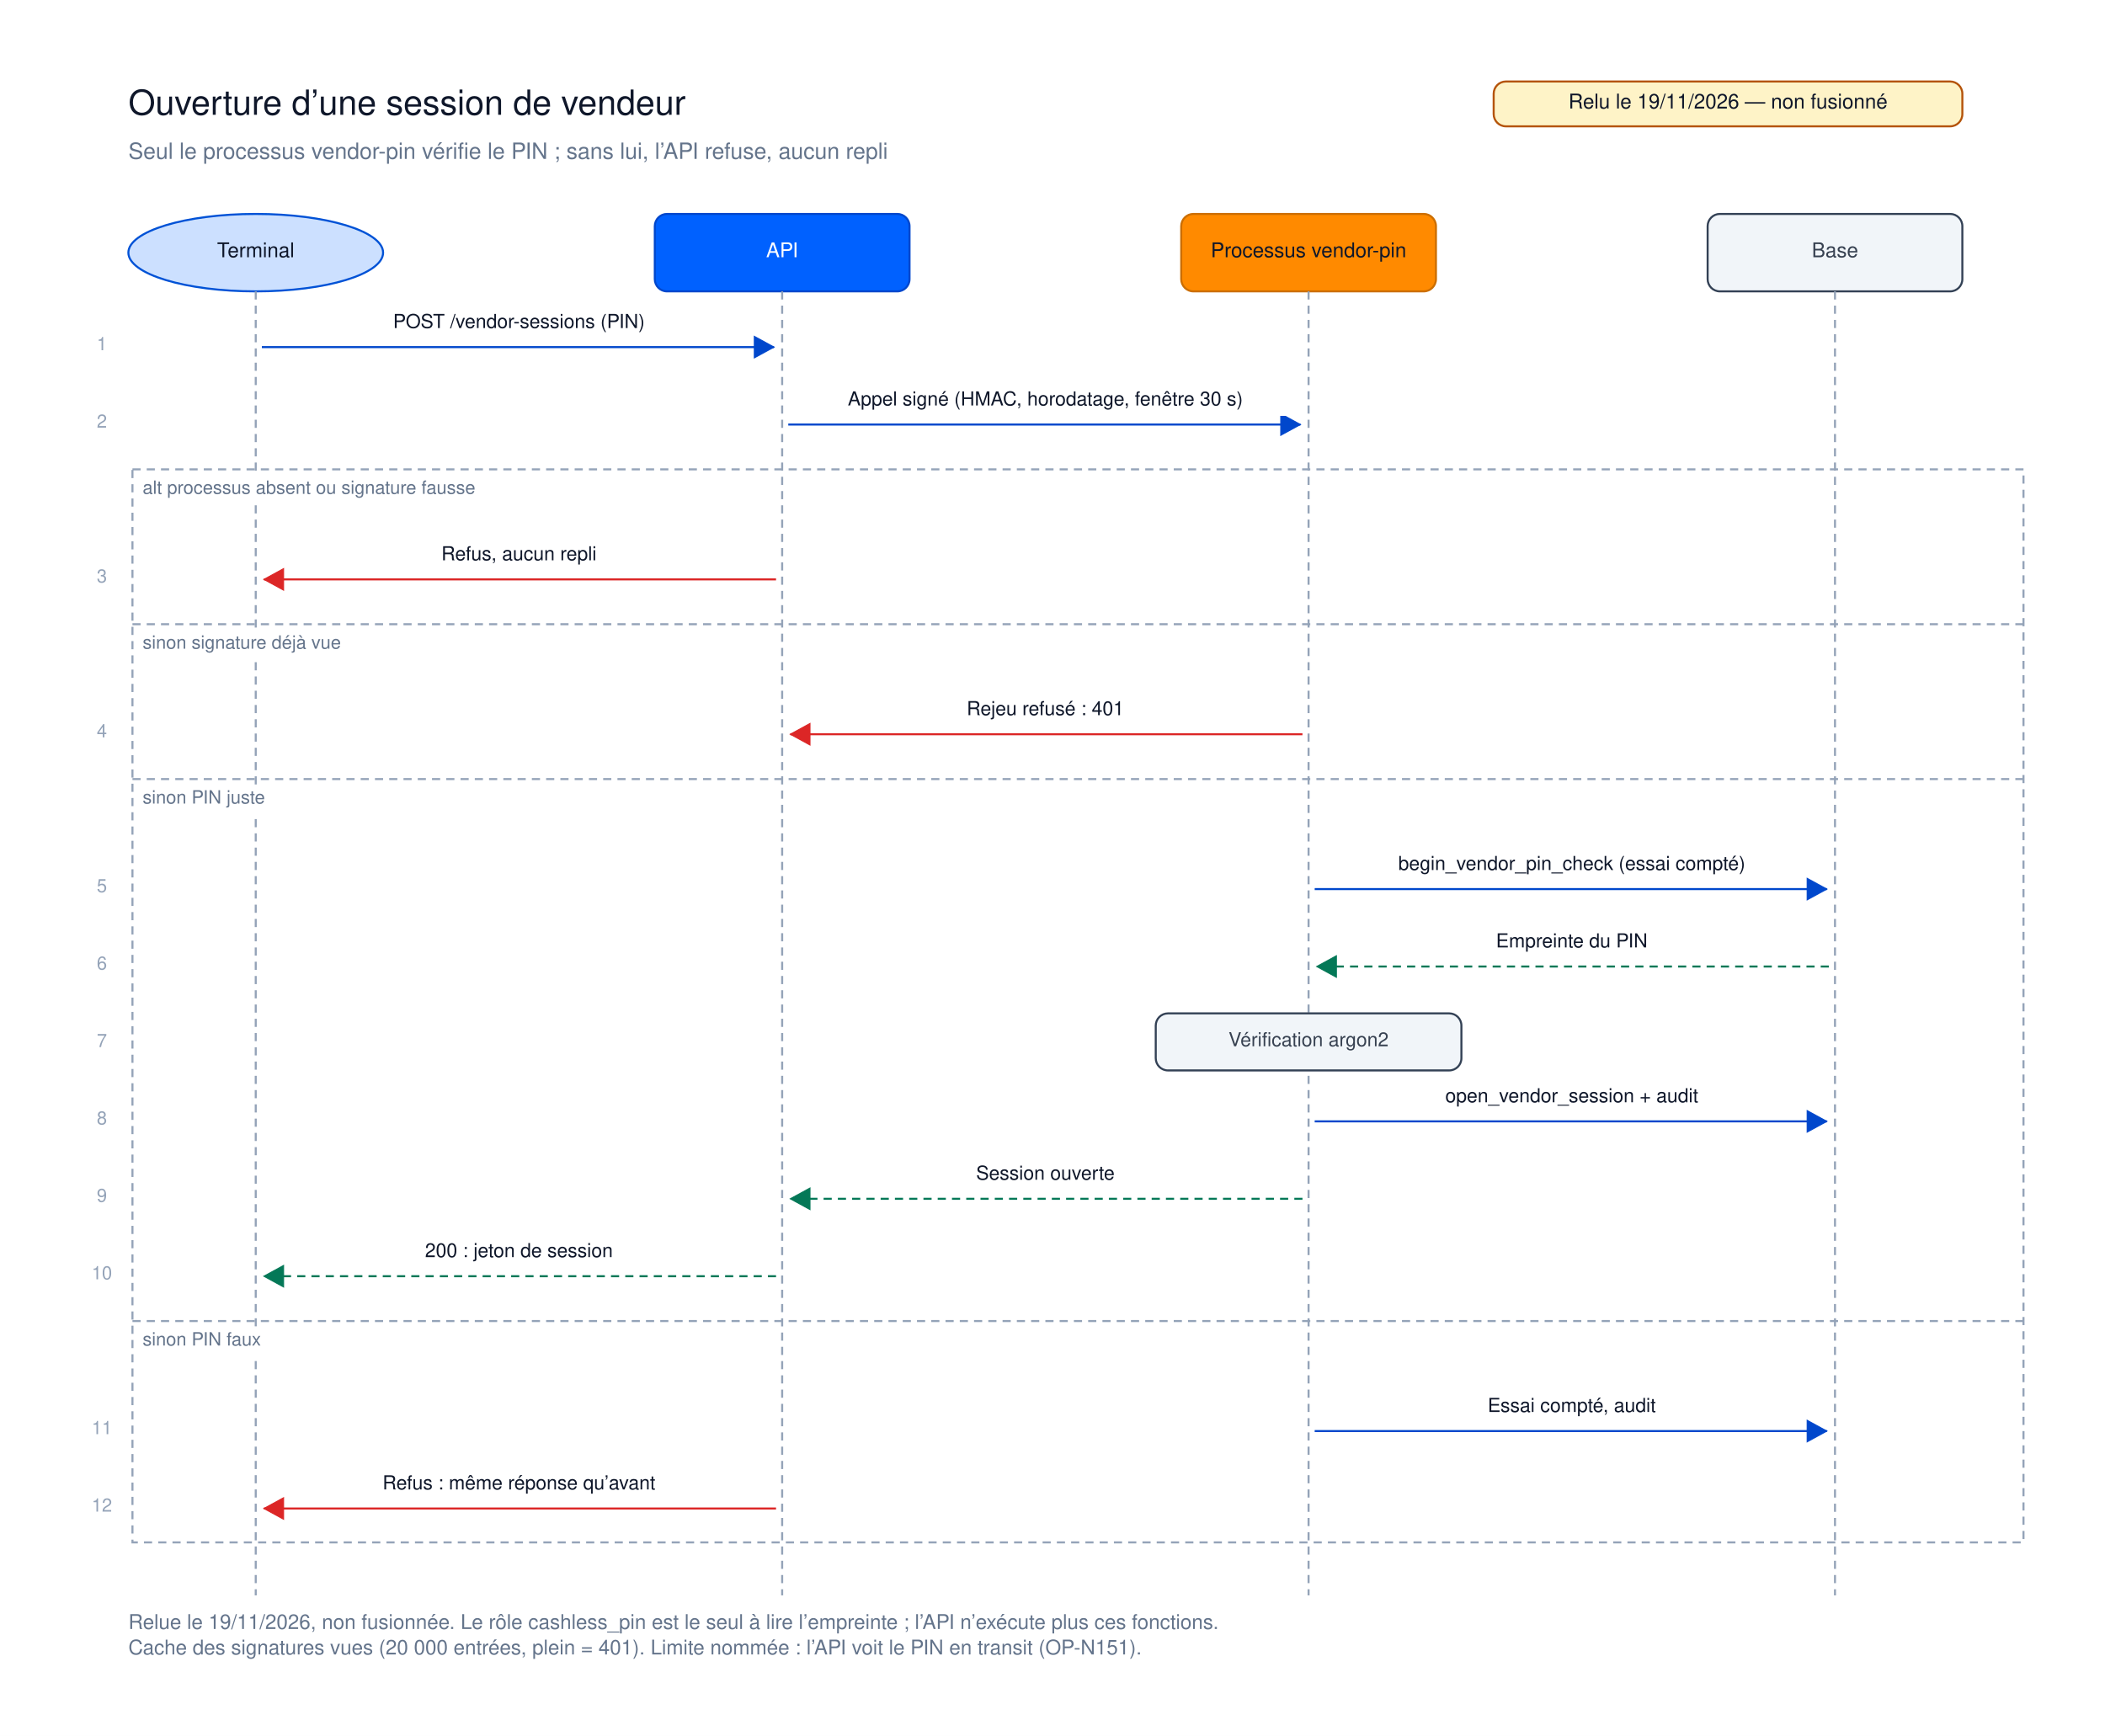
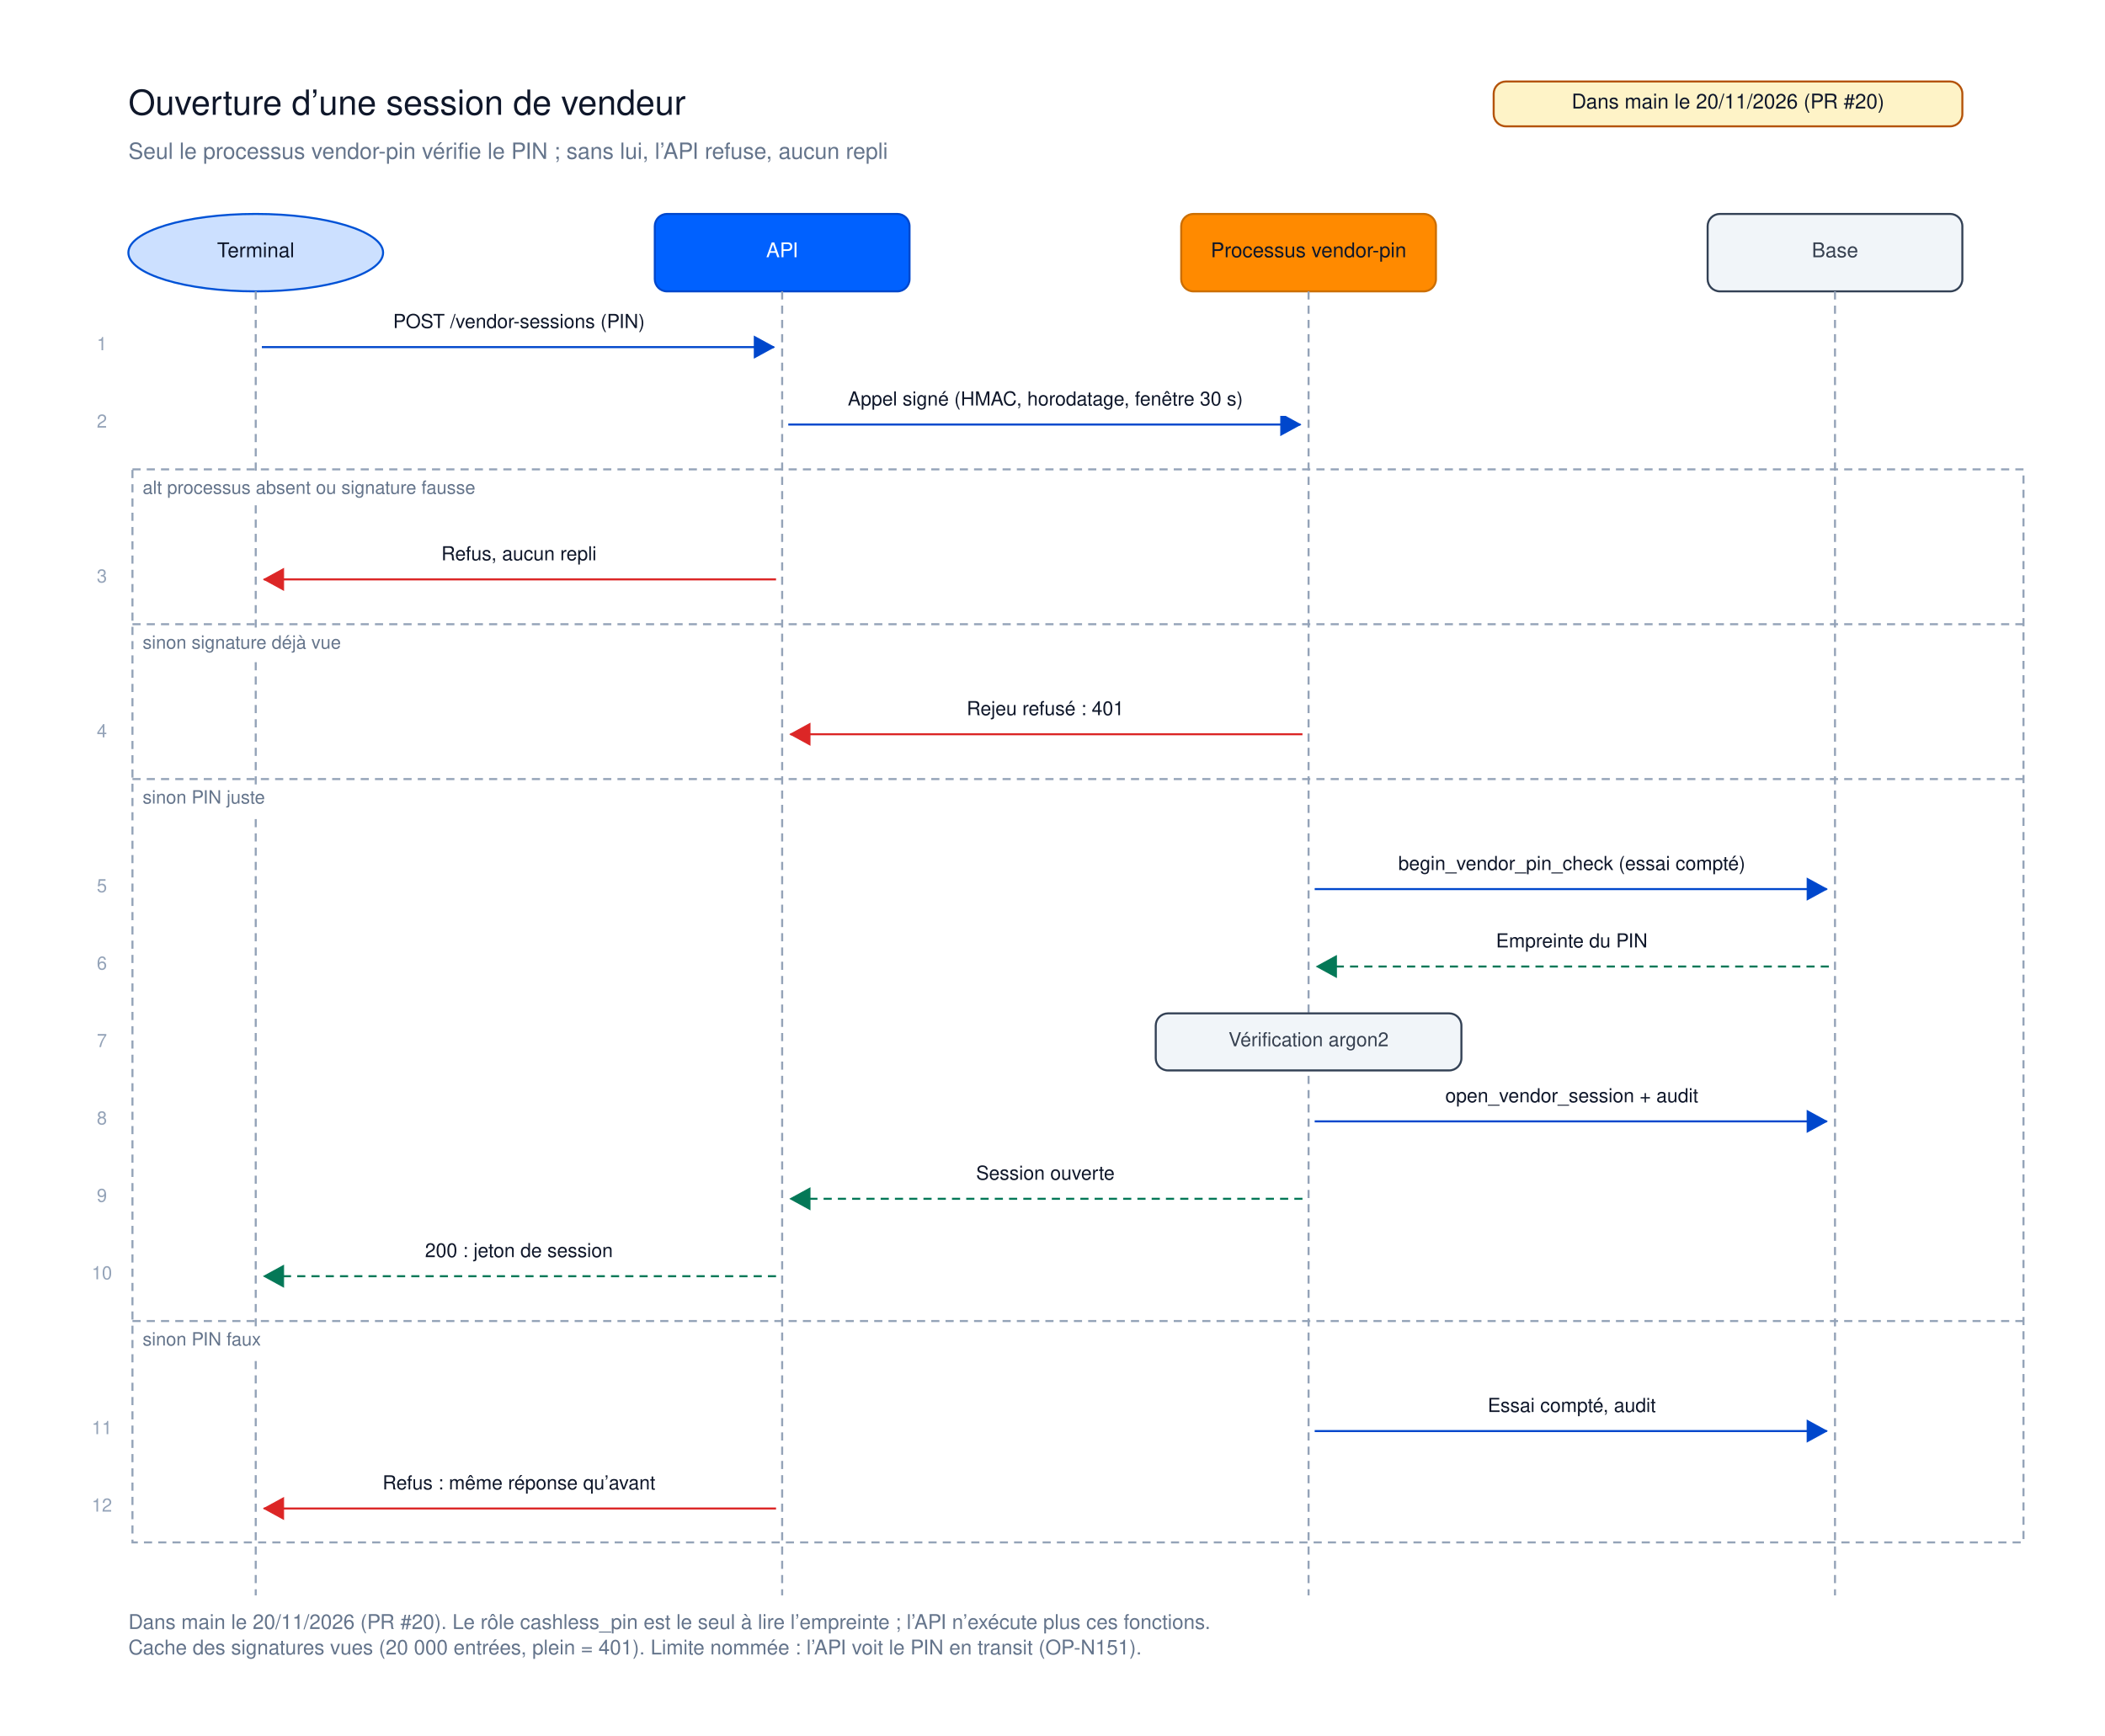
<svg xmlns="http://www.w3.org/2000/svg" width="2066" height="1704" viewBox="0 0 2066 1704">
  <rect width="100%" height="100%" fill="#FFFFFF" />
  <g transform="translate(66,50)">
    <rect x="1400" y="30" width="460" height="44" rx="12" ry="12" fill="#FEF3C7" stroke="#B45309" stroke-width="2" />
    <ellipse cx="185.0" cy="198.0" rx="125.0" ry="38.0" fill="#CCE0FF" stroke="#0052D6" stroke-width="2" />
    <polyline points="185.0,236 185.0,1516" fill="none" stroke="#94A3B8" stroke-width="2" stroke-dasharray="8,6" />
    <rect x="576.667" y="160" width="250" height="76" rx="12" ry="12" fill="#0061FF" stroke="#0047CC" stroke-width="2" />
    <polyline points="701.667,236 701.667,1516" fill="none" stroke="#94A3B8" stroke-width="2" stroke-dasharray="8,6" />
    <rect x="1093.333" y="160" width="250" height="76" rx="12" ry="12" fill="#FF8A00" stroke="#CC6E00" stroke-width="2" />
    <polyline points="1218.333,236 1218.333,1516" fill="none" stroke="#94A3B8" stroke-width="2" stroke-dasharray="8,6" />
    <rect x="1610.0" y="160" width="250" height="76" rx="12" ry="12" fill="#F1F5F9" stroke="#334155" stroke-width="2" />
    <polyline points="1735.0,236 1735.0,1516" fill="none" stroke="#94A3B8" stroke-width="2" stroke-dasharray="8,6" />
    <polyline points="191.0,290.72 693.667,290.72" fill="none" stroke="#0047CC" stroke-width="2" />
    <polygon points="693.667,290.72 674.36,301.267 674.36,280.173" fill="#0047CC" stroke="#0047CC" stroke-width="1" />
    <rect x="292.933" y="253.72" width="300.8" height="28" rx="0" ry="0" fill="#FFFFFF" stroke="#FFFFFF" stroke-width="1" />
    <polyline points="707.667,366.72 1210.333,366.72" fill="none" stroke="#0047CC" stroke-width="2" />
    <polygon points="1210.333,366.72 1191.027,377.267 1191.027,356.173" fill="#0047CC" stroke="#0047CC" stroke-width="1" />
    <rect x="721.2" y="329.72" width="477.6" height="28" rx="0" ry="0" fill="#FFFFFF" stroke="#FFFFFF" stroke-width="1" />
    <rect x="70" y="416.72" width="414" height="28" rx="0" ry="0" fill="#FFFFFF" stroke="#FFFFFF" stroke-width="1" />
    <polyline points="695.667,518.72 193.0,518.72" fill="none" stroke="#DC2626" stroke-width="2" />
    <polygon points="193.0,518.72 212.307,508.173 212.307,529.267" fill="#DC2626" stroke="#DC2626" stroke-width="1" />
    <rect x="339.733" y="481.72" width="207.2" height="28" rx="0" ry="0" fill="#FFFFFF" stroke="#FFFFFF" stroke-width="1" />
    <polyline points="64,562.72 1920.0,562.72" fill="none" stroke="#94A3B8" stroke-width="2" stroke-dasharray="8,6" />
    <rect x="70" y="568.72" width="254" height="28" rx="0" ry="0" fill="#FFFFFF" stroke="#FFFFFF" stroke-width="1" />
    <polyline points="1212.333,670.72 709.667,670.72" fill="none" stroke="#DC2626" stroke-width="2" />
    <polygon points="709.667,670.72 728.973,660.173 728.973,681.267" fill="#DC2626" stroke="#DC2626" stroke-width="1" />
    <rect x="856.4" y="633.72" width="207.2" height="28" rx="0" ry="0" fill="#FFFFFF" stroke="#FFFFFF" stroke-width="1" />
    <polyline points="64,714.72 1920.0,714.72" fill="none" stroke="#94A3B8" stroke-width="2" stroke-dasharray="8,6" />
    <rect x="70" y="720.72" width="164" height="28" rx="0" ry="0" fill="#FFFFFF" stroke="#FFFFFF" stroke-width="1" />
    <polyline points="1224.333,822.72 1727.0,822.72" fill="none" stroke="#0047CC" stroke-width="2" />
    <polygon points="1727.0,822.72 1707.693,833.267 1707.693,812.173" fill="#0047CC" stroke="#0047CC" stroke-width="1" />
    <rect x="1274.267" y="785.72" width="404.8" height="28" rx="0" ry="0" fill="#FFFFFF" stroke="#FFFFFF" stroke-width="1" />
    <polyline points="1729.0,898.72 1226.333,898.72" fill="none" stroke="#047857" stroke-width="2" stroke-dasharray="8,6" />
    <polygon points="1226.333,898.72 1245.64,888.173 1245.64,909.267" fill="#047857" stroke="#047857" stroke-width="1" />
    <rect x="1383.467" y="861.72" width="186.4" height="28" rx="0" ry="0" fill="#FFFFFF" stroke="#FFFFFF" stroke-width="1" />
    <rect x="1068.333" y="944.72" width="300" height="56" rx="12" ry="12" fill="#F1F5F9" stroke="#334155" stroke-width="2" />
    <polyline points="1224.333,1050.72 1727.0,1050.72" fill="none" stroke="#0047CC" stroke-width="2" />
    <polygon points="1727.0,1050.72 1707.693,1061.267 1707.693,1040.173" fill="#0047CC" stroke="#0047CC" stroke-width="1" />
    <rect x="1326.267" y="1013.72" width="300.8" height="28" rx="0" ry="0" fill="#FFFFFF" stroke="#FFFFFF" stroke-width="1" />
    <polyline points="1212.333,1126.72 709.667,1126.72" fill="none" stroke="#047857" stroke-width="2" stroke-dasharray="8,6" />
    <polygon points="709.667,1126.72 728.973,1116.173 728.973,1137.267" fill="#047857" stroke="#047857" stroke-width="1" />
    <rect x="872.0" y="1089.72" width="176.0" height="28" rx="0" ry="0" fill="#FFFFFF" stroke="#FFFFFF" stroke-width="1" />
    <polyline points="695.667,1202.72 193.0,1202.72" fill="none" stroke="#047857" stroke-width="2" stroke-dasharray="8,6" />
    <polygon points="193.0,1202.72 212.307,1192.173 212.307,1213.267" fill="#047857" stroke="#047857" stroke-width="1" />
    <rect x="318.933" y="1165.72" width="248.8" height="28" rx="0" ry="0" fill="#FFFFFF" stroke="#FFFFFF" stroke-width="1" />
    <polyline points="64,1246.72 1920.0,1246.72" fill="none" stroke="#94A3B8" stroke-width="2" stroke-dasharray="8,6" />
    <rect x="70" y="1252.72" width="154" height="28" rx="0" ry="0" fill="#FFFFFF" stroke="#FFFFFF" stroke-width="1" />
    <polyline points="1224.333,1354.72 1727.0,1354.72" fill="none" stroke="#0047CC" stroke-width="2" />
    <polygon points="1727.0,1354.72 1707.693,1365.267 1707.693,1344.173" fill="#0047CC" stroke="#0047CC" stroke-width="1" />
    <rect x="1367.867" y="1317.72" width="217.6" height="28" rx="0" ry="0" fill="#FFFFFF" stroke="#FFFFFF" stroke-width="1" />
    <polyline points="695.667,1430.72 193.0,1430.72" fill="none" stroke="#DC2626" stroke-width="2" />
    <polygon points="193.0,1430.72 212.307,1420.173 212.307,1441.267" fill="#DC2626" stroke="#DC2626" stroke-width="1" />
    <rect x="282.533" y="1393.72" width="321.6" height="28" rx="0" ry="0" fill="#FFFFFF" stroke="#FFFFFF" stroke-width="1" />
    <rect x="64" y="410.72" width="1856.0" height="1053.28" rx="0" ry="0" fill="none" stroke="#94A3B8" stroke-width="2" stroke-dasharray="8,6" />
    <text x="60" y="62.65" font-family="Helvetica Neue, Helvetica, Arial, sans-serif" font-size="34" font-weight="400" fill="#0F172A" text-anchor="start">Ouverture d’une session de vendeur</text>
    <text x="60" y="105.95" font-family="Helvetica Neue, Helvetica, Arial, sans-serif" font-size="22" font-weight="400" fill="#64748B" text-anchor="start">Seul le processus vendor-pin vérifie le PIN ; sans lui, l’API refuse, aucun repli</text>
-     <text x="1630.0" y="56.5" font-family="Helvetica Neue, Helvetica, Arial, sans-serif" font-size="20" font-weight="400" fill="#0F172A" text-anchor="middle">Relu le 19/11/2026 — non fusionné</text>
+     <text x="1630.0" y="56.5" font-family="Helvetica Neue, Helvetica, Arial, sans-serif" font-size="20" font-weight="400" fill="#0F172A" text-anchor="middle">Dans main le 20/11/2026 (PR #20)</text>
    <text x="185.0" y="202.5" font-family="Helvetica Neue, Helvetica, Arial, sans-serif" font-size="20" font-weight="400" fill="#0F172A" text-anchor="middle">Terminal</text>
    <text x="701.667" y="202.5" font-family="Helvetica Neue, Helvetica, Arial, sans-serif" font-size="20" font-weight="400" fill="#FFFFFF" text-anchor="middle">API</text>
    <text x="1218.333" y="202.5" font-family="Helvetica Neue, Helvetica, Arial, sans-serif" font-size="20" font-weight="400" fill="#0F172A" text-anchor="middle">Processus vendor-pin</text>
    <text x="1735.0" y="202.5" font-family="Helvetica Neue, Helvetica, Arial, sans-serif" font-size="20" font-weight="400" fill="#374151" text-anchor="middle">Base</text>
    <text x="443.333" y="271.995" font-family="Helvetica Neue, Helvetica, Arial, sans-serif" font-size="19" font-weight="400" fill="#0F172A" text-anchor="middle">POST /vendor-sessions (PIN)</text>
    <text x="34.0" y="293.77" font-family="Helvetica Neue, Helvetica, Arial, sans-serif" font-size="18" font-weight="400" fill="#94A3B8" text-anchor="middle">1</text>
    <text x="960.0" y="347.995" font-family="Helvetica Neue, Helvetica, Arial, sans-serif" font-size="19" font-weight="400" fill="#0F172A" text-anchor="middle">Appel signé (HMAC, horodatage, fenêtre 30 s)</text>
    <text x="34.0" y="369.77" font-family="Helvetica Neue, Helvetica, Arial, sans-serif" font-size="18" font-weight="400" fill="#94A3B8" text-anchor="middle">2</text>
    <text x="74" y="434.77" font-family="Helvetica Neue, Helvetica, Arial, sans-serif" font-size="18" font-weight="400" fill="#64748B" text-anchor="start">alt processus absent ou signature fausse</text>
    <text x="443.333" y="499.995" font-family="Helvetica Neue, Helvetica, Arial, sans-serif" font-size="19" font-weight="400" fill="#0F172A" text-anchor="middle">Refus, aucun repli</text>
    <text x="34.0" y="521.77" font-family="Helvetica Neue, Helvetica, Arial, sans-serif" font-size="18" font-weight="400" fill="#94A3B8" text-anchor="middle">3</text>
    <text x="74" y="586.77" font-family="Helvetica Neue, Helvetica, Arial, sans-serif" font-size="18" font-weight="400" fill="#64748B" text-anchor="start">sinon signature déjà vue</text>
    <text x="960.0" y="651.995" font-family="Helvetica Neue, Helvetica, Arial, sans-serif" font-size="19" font-weight="400" fill="#0F172A" text-anchor="middle">Rejeu refusé : 401</text>
    <text x="34.0" y="673.77" font-family="Helvetica Neue, Helvetica, Arial, sans-serif" font-size="18" font-weight="400" fill="#94A3B8" text-anchor="middle">4</text>
    <text x="74" y="738.77" font-family="Helvetica Neue, Helvetica, Arial, sans-serif" font-size="18" font-weight="400" fill="#64748B" text-anchor="start">sinon PIN juste</text>
    <text x="1476.667" y="803.995" font-family="Helvetica Neue, Helvetica, Arial, sans-serif" font-size="19" font-weight="400" fill="#0F172A" text-anchor="middle">begin_vendor_pin_check (essai compté)</text>
    <text x="34.0" y="825.77" font-family="Helvetica Neue, Helvetica, Arial, sans-serif" font-size="18" font-weight="400" fill="#94A3B8" text-anchor="middle">5</text>
    <text x="1476.667" y="879.995" font-family="Helvetica Neue, Helvetica, Arial, sans-serif" font-size="19" font-weight="400" fill="#0F172A" text-anchor="middle">Empreinte du PIN</text>
    <text x="34.0" y="901.77" font-family="Helvetica Neue, Helvetica, Arial, sans-serif" font-size="18" font-weight="400" fill="#94A3B8" text-anchor="middle">6</text>
    <text x="1218.333" y="976.995" font-family="Helvetica Neue, Helvetica, Arial, sans-serif" font-size="19" font-weight="400" fill="#374151" text-anchor="middle">Vérification argon2</text>
    <text x="34.0" y="977.77" font-family="Helvetica Neue, Helvetica, Arial, sans-serif" font-size="18" font-weight="400" fill="#94A3B8" text-anchor="middle">7</text>
    <text x="1476.667" y="1031.995" font-family="Helvetica Neue, Helvetica, Arial, sans-serif" font-size="19" font-weight="400" fill="#0F172A" text-anchor="middle">open_vendor_session + audit</text>
    <text x="34.0" y="1053.77" font-family="Helvetica Neue, Helvetica, Arial, sans-serif" font-size="18" font-weight="400" fill="#94A3B8" text-anchor="middle">8</text>
    <text x="960.0" y="1107.995" font-family="Helvetica Neue, Helvetica, Arial, sans-serif" font-size="19" font-weight="400" fill="#0F172A" text-anchor="middle">Session ouverte</text>
    <text x="34.0" y="1129.77" font-family="Helvetica Neue, Helvetica, Arial, sans-serif" font-size="18" font-weight="400" fill="#94A3B8" text-anchor="middle">9</text>
    <text x="443.333" y="1183.995" font-family="Helvetica Neue, Helvetica, Arial, sans-serif" font-size="19" font-weight="400" fill="#0F172A" text-anchor="middle">200 : jeton de session</text>
    <text x="34.0" y="1205.77" font-family="Helvetica Neue, Helvetica, Arial, sans-serif" font-size="18" font-weight="400" fill="#94A3B8" text-anchor="middle">10</text>
    <text x="74" y="1270.77" font-family="Helvetica Neue, Helvetica, Arial, sans-serif" font-size="18" font-weight="400" fill="#64748B" text-anchor="start">sinon PIN faux</text>
    <text x="1476.667" y="1335.995" font-family="Helvetica Neue, Helvetica, Arial, sans-serif" font-size="19" font-weight="400" fill="#0F172A" text-anchor="middle">Essai compté, audit</text>
    <text x="34.0" y="1357.77" font-family="Helvetica Neue, Helvetica, Arial, sans-serif" font-size="18" font-weight="400" fill="#94A3B8" text-anchor="middle">11</text>
    <text x="443.333" y="1411.995" font-family="Helvetica Neue, Helvetica, Arial, sans-serif" font-size="19" font-weight="400" fill="#0F172A" text-anchor="middle">Refus : même réponse qu’avant</text>
    <text x="34.0" y="1433.77" font-family="Helvetica Neue, Helvetica, Arial, sans-serif" font-size="18" font-weight="400" fill="#94A3B8" text-anchor="middle">12</text>
-     <text x="60" y="1549.0" font-family="Helvetica Neue, Helvetica, Arial, sans-serif" font-size="20" font-weight="400" fill="#64748B" text-anchor="start">Relue le 19/11/2026, non fusionnée. Le rôle cashless_pin est le seul à lire l’empreinte ; l’API n’exécute plus ces fonctions.</text>
+     <text x="60" y="1549.0" font-family="Helvetica Neue, Helvetica, Arial, sans-serif" font-size="20" font-weight="400" fill="#64748B" text-anchor="start">Dans main le 20/11/2026 (PR #20). Le rôle cashless_pin est le seul à lire l’empreinte ; l’API n’exécute plus ces fonctions.</text>
    <text x="60" y="1574.0" font-family="Helvetica Neue, Helvetica, Arial, sans-serif" font-size="20" font-weight="400" fill="#64748B" text-anchor="start">Cache des signatures vues (20 000 entrées, plein = 401). Limite nommée : l’API voit le PIN en transit (OP-N151).</text>
  </g>
</svg>
